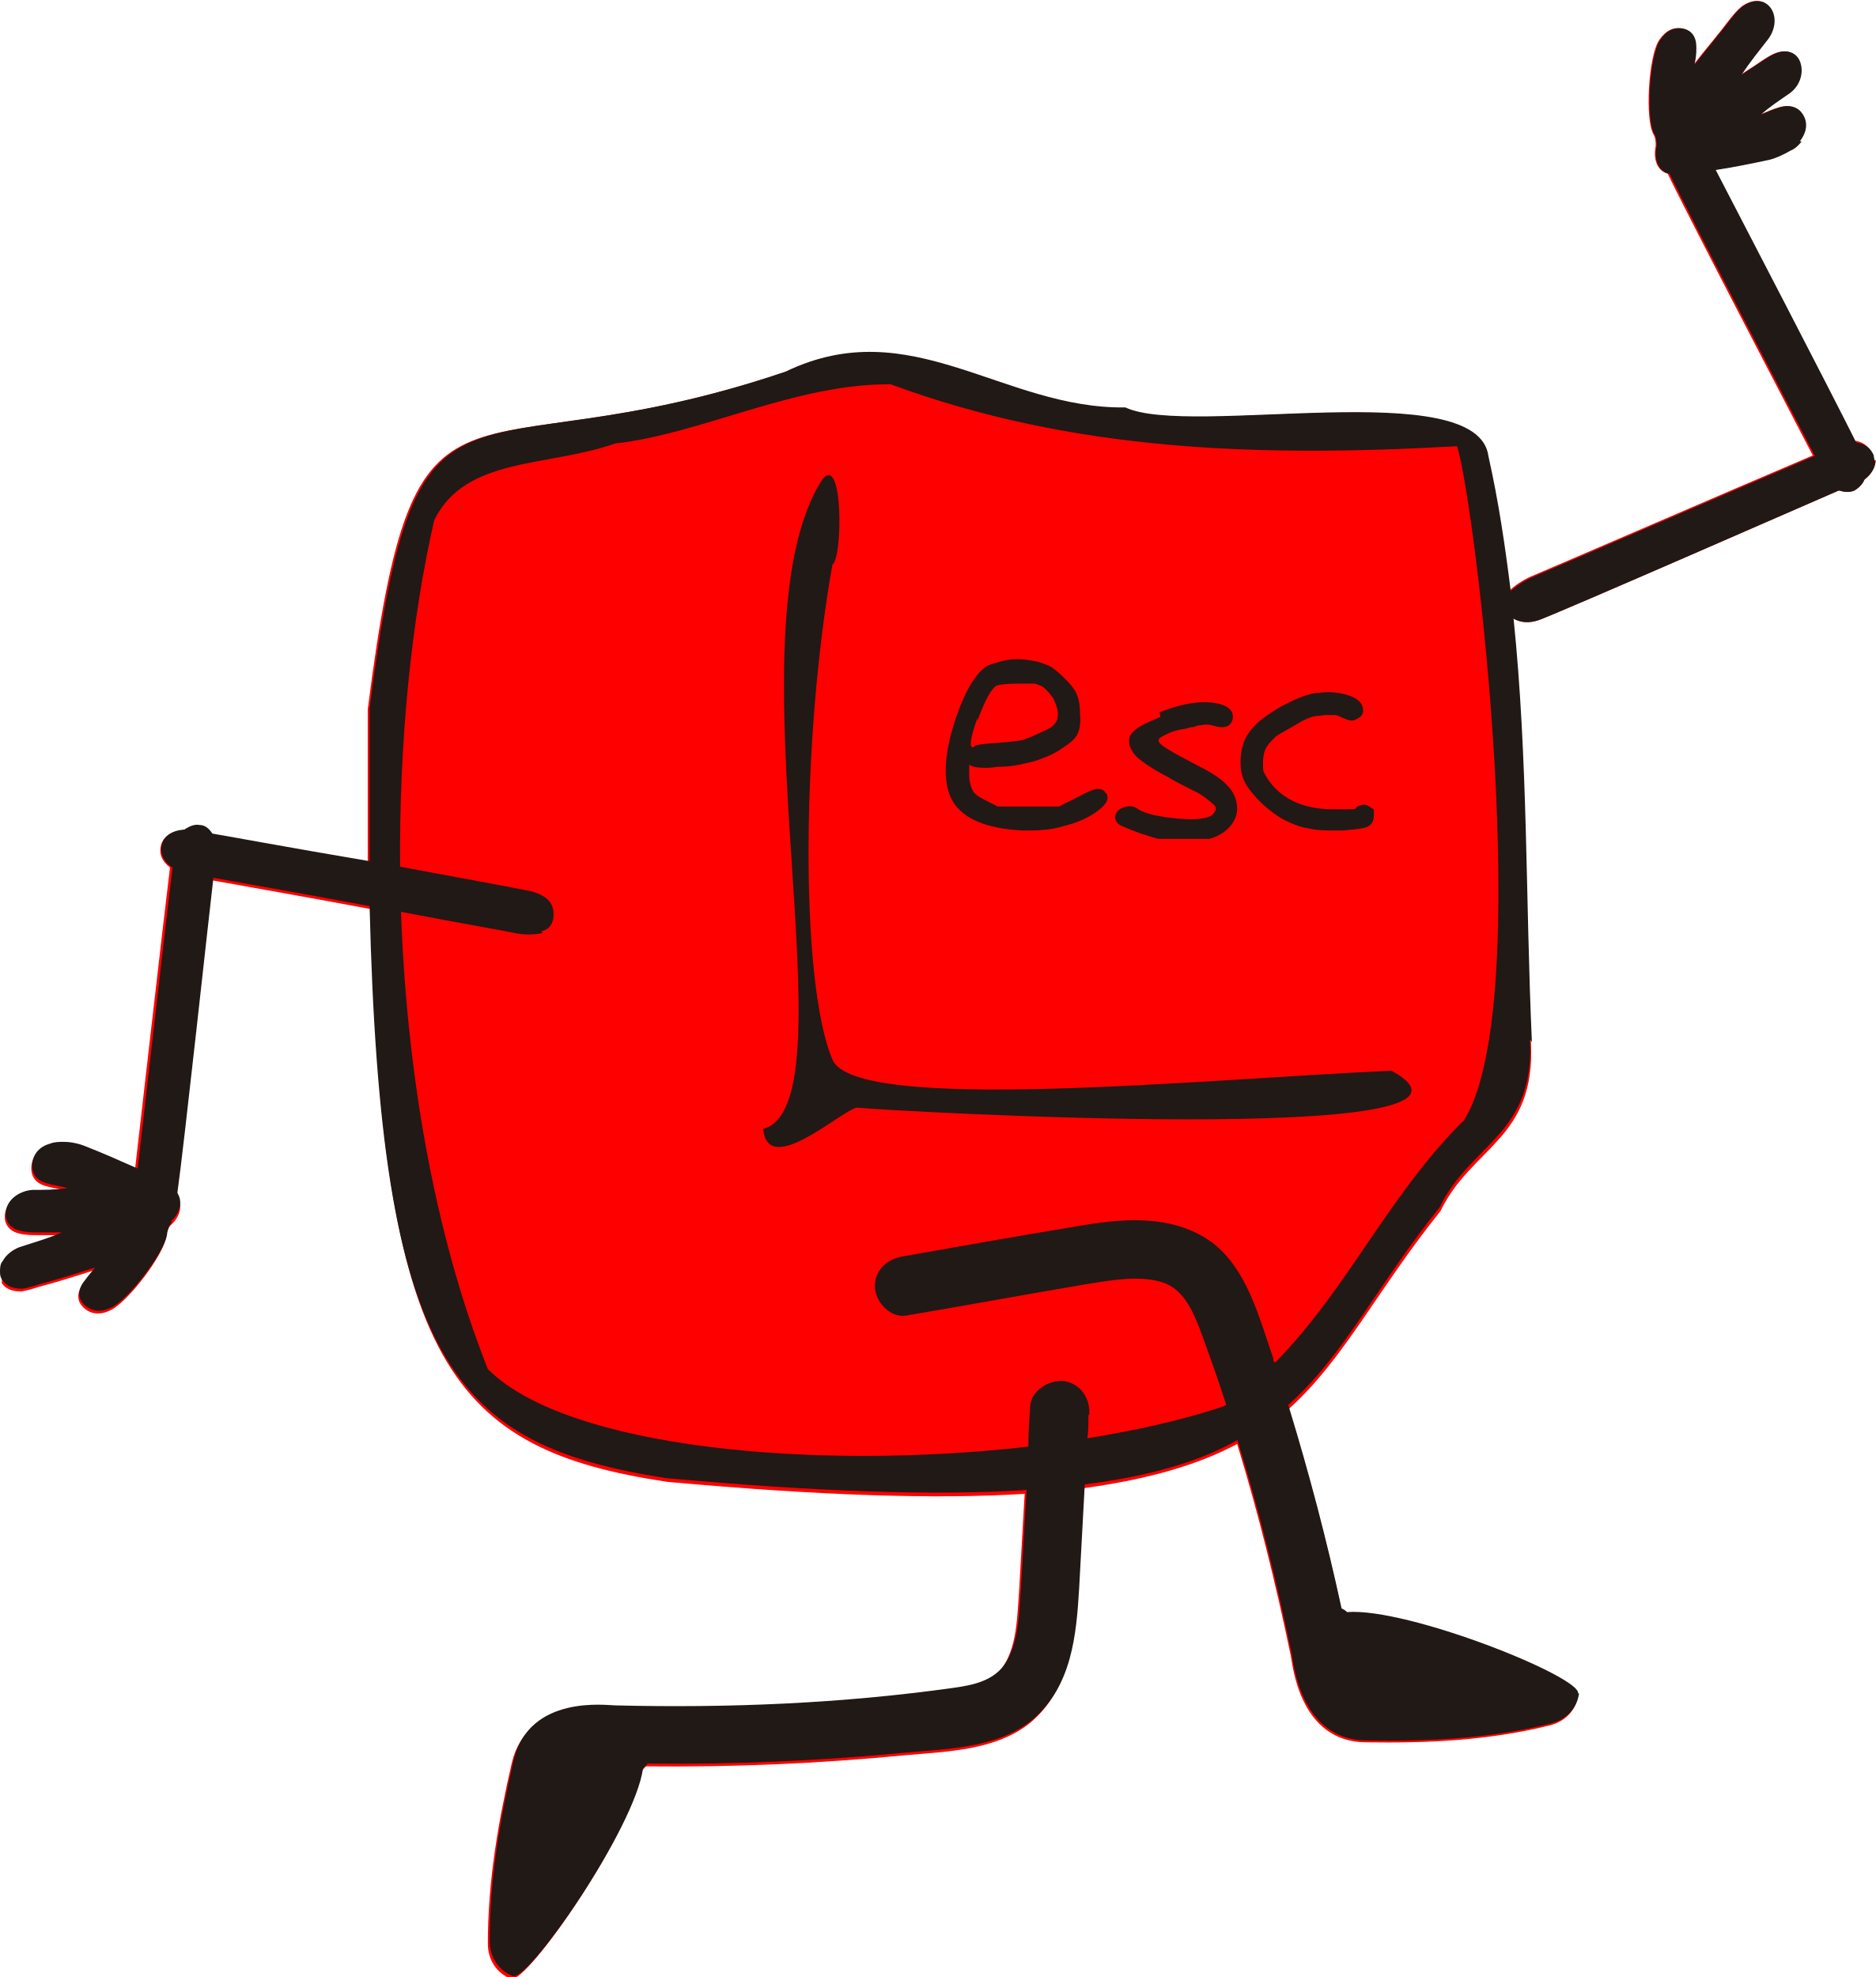
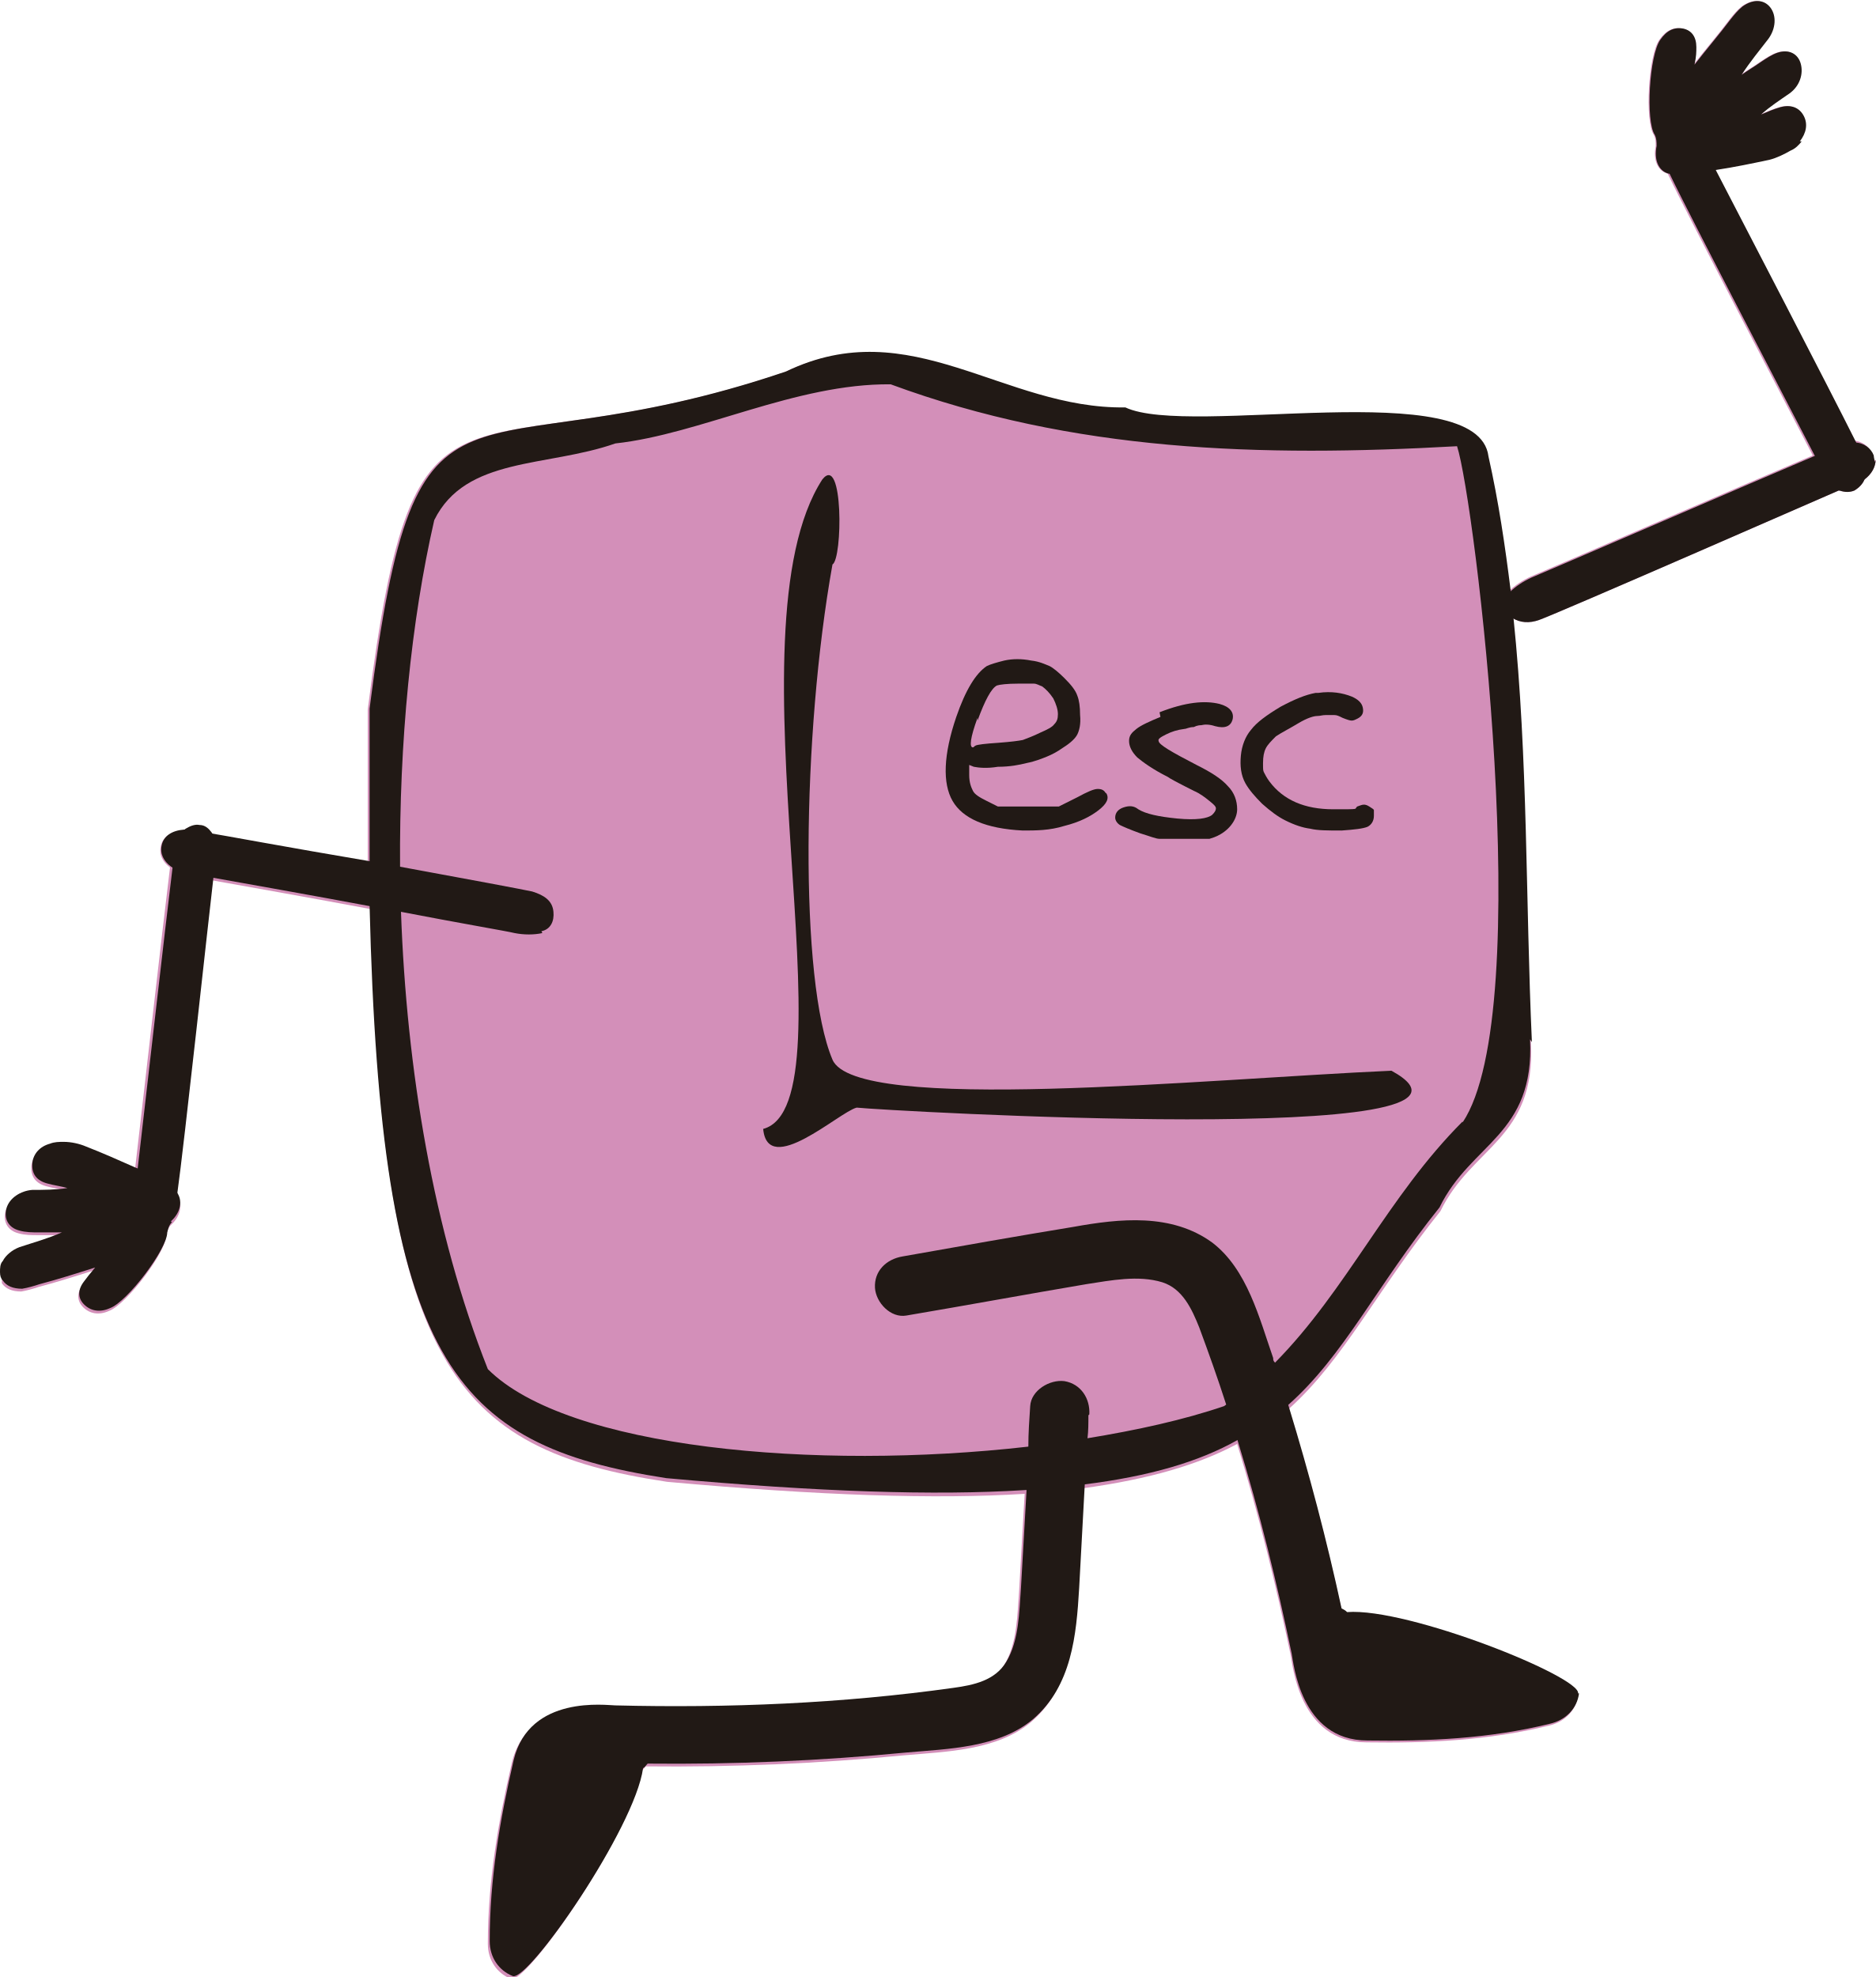
<svg xmlns="http://www.w3.org/2000/svg" id="Layer_2" version="1.1" viewBox="0 0 203 214">
  <defs>
    <style>
      .st0 {
-         fill: #f00;
+         fill:  #D38fb9;
      }

      .st1 {
        fill: #211915;
      }
    </style>
  </defs>
  <path class="st0" d="M203,49.8c0,.7-.4,1.5-1.2,2.1-.2.5-.6.9-1.1,1.2-.5.2-1,.2-1.6,0,0,0,0,0-.1,0-1.4.6-30.4,13.3-32.4,14-1.1.4-2.1.3-2.9-.2,1.6,15.4,1.3,30.4,2,46,.5,10.4-6.4,11.2-9.8,18.2-6.9,8.6-10.4,16-16.4,21.4,2.2,7.2,4.1,14.4,5.7,21.8.2.1.4.2.6.4,6.6-.5,25.3,7,25,8.8-.2,1.6-1.4,2.9-3.2,3.3-6.5,1.6-13.1,1.9-19.7,1.8-7.3,0-8-8.5-8.2-9.4-1.6-7.7-3.5-15.4-5.8-22.9-4.1,2.2-9.4,3.8-16.7,4.8-.2,3.7-.4,7.4-.6,11.1h0c-.3,5.1-.8,10.6-5,14.2-3.7,3.1-9.2,3.2-13.7,3.6-9.3.9-18.6,1.3-28,1.2-.2.2-.3.4-.5.5-.9,6.5-12.4,23.1-14.1,22.5-1.5-.6-2.5-2-2.5-3.8,0-6.7,1.1-13.1,2.6-19.6,1.7-7.1,10.1-5.9,11-5.9,12.2.3,24.5-.2,36.6-1.9,2.2-.3,4.5-.8,5.7-2.8,1.4-2.3,1.4-5.4,1.6-8,.2-3.5.4-7,.6-10.5-9.6.6-22.1.2-38.7-1.3-23.2-3.5-30.9-12.6-32.1-62-6.4-1.2-13.2-2.4-17.1-3.1-.4,3.3-3.2,29.2-3.9,34.1.7.9.5,2.2-.6,3.2-.3.3-.4.7-.5,1.1,0,0,0,0,0,0,0,1.8-4.3,7.5-6.2,8.2-1.1.5-2.1.3-2.8-.4-.7-.7-.7-1.6,0-2.5.3-.4.6-.8,1.2-1.5h0c-2.2.7-4.1,1.3-6,1.8-.6.2-1.3.4-1.9.5-1,0-1.7-.3-2.1-.9v-2.1c.3-.6,1-1.2,1.8-1.5,1.5-.5,3-.9,4.6-1.6-.8,0-1.7,0-2.5,0-.7,0-1.4,0-2.1-.2-1.2-.3-1.7-1.3-1.4-2.4.3-1.1,1.5-1.9,2.8-2,1.2,0,2.5,0,3.8-.2-.7-.2-1.5-.3-2.2-.5-1.1-.3-1.7-1-1.6-2.2.1-1,.8-1.8,1.9-2.1.5-.2,1-.2,1.5-.2.8,0,1.7.2,2.4.5,1.8.7,3.6,1.5,5.4,2.3.7-6,3-26.3,3.8-32.8-.8-.6-1.2-1.4-1-2.3.2-1,1.1-1.6,2.4-1.7.5-.3,1-.5,1.5-.4.6,0,1,.4,1.3.8,0,0,0,0,.1,0h0c.7.1,8.8,1.6,17.1,3,0-5.1,0-10.5,0-16.5,5.2-40.7,9.7-24.6,45.1-36.5h0c13.5-6.5,23.5,4.1,36.7,3.9,7,3.2,38.2-3.6,39.3,5.3,1,4.9,1.8,9.7,2.4,14.5.6-.6,1.5-1.2,2.4-1.6,1.7-.7,22.5-9.7,30.5-13.1-1.5-2.9-13.5-25.9-15.7-30.5-1.1-.3-1.6-1.5-1.3-3,0-.4,0-.8-.2-1.2,0,0,0,0,0,0-1-1.5-.6-8.6.6-10.3.7-1,1.5-1.4,2.5-1.2.9.2,1.4.9,1.4,2,0,.5,0,1-.2,1.9h0c1.4-1.8,2.7-3.3,3.9-4.9.4-.5.8-1,1.3-1.4,1.1-.8,2.3-.8,3,.1.7.9.6,2.3-.2,3.4-1,1.3-2,2.5-2.9,3.9.7-.5,1.4-.9,2.1-1.4.6-.4,1.2-.8,1.8-1,1.2-.4,2.2.1,2.5,1.2.3,1.1-.1,2.4-1.2,3.2-1,.7-2.1,1.4-3.1,2.3.7-.3,1.4-.6,2.1-.8,1.1-.3,2,0,2.5.9.5.9.3,1.9-.4,2.8-.3.4-.7.8-1.2,1-.7.4-1.5.8-2.3,1-1.9.4-3.8.8-5.8,1.1,2.8,5.4,12.2,23.5,15.1,29.3,1,0,1.8.6,2.1,1.4,0,.2.1.5.1.7Z" />
  <g id="Layer_1-2">
    <g>
      <path class="st1" d="M92.8,119.9c2.7.3,73.1,4.4,57.8-4-20.3.9-58,4.7-60.5-1.2-3.6-8.5-3.3-35.2,0-53.6,1.1-.6,1.2-12.1-1.1-9.2-10.6,16.4,3.7,67.6-6.4,70.3.5,5.3,8.2-1.8,10.1-2.3h0Z" />
      <path class="st1" d="M58.7,101c-.9.2-2,.2-3,0-.8-.2-6.1-1.1-12.3-2.3-1.1-.2-2.2-.4-3.3-.6-6.4-1.2-13.2-2.4-17.1-3.1-1.6-.3-2.7-.5-3.1-.6-.6-.1-1-.3-1.4-.6-.8-.6-1.2-1.4-1-2.3.2-1,1.1-1.6,2.4-1.7.3,0,.7,0,1,0,.6,0,1.2.3,1.8.4,0,0,0,0,.1,0h0c.7.1,8.8,1.6,17.1,3,1.1.2,2.2.4,3.3.6,7.1,1.3,13.5,2.5,14.4,2.7,1.3.4,2.2,1,2.3,2.2.1,1-.3,1.9-1.3,2.1Z" />
      <path class="st1" d="M23.1,94.7h0c0,0,0,.2,0,.3-.4,3.3-3.2,29.2-3.9,34.1,0,.3,0,.6-.1.7-.3,1.3-.9,2.2-2,2.5-1,.2-1.9-.1-2.2-1.2-.3-.9-.3-2-.2-3,0-.2,0-.8.2-1.6.7-6,3-26.3,3.8-32.8,0-.9.2-1.5.2-1.8.2-1,.6-1.8,1.2-2.2.5-.3,1-.5,1.5-.4.6,0,1,.4,1.3.8.4.6.7,1.4.6,2.5,0,.7-.2,1.3-.3,2Z" />
      <path class="st1" d="M18.6,132.3c-.3.3-.4.7-.5,1.1,0,0,0,0,0,0,0,1.8-4.3,7.5-6.2,8.2-1.1.5-2.1.3-2.8-.4-.7-.7-.7-1.6,0-2.5.3-.4.6-.8,1.2-1.5h0c-2.2.7-4.1,1.3-6,1.8-.6.2-1.3.4-1.9.5-1,0-1.7-.3-2.1-.9-.2-.2-.3-.5-.3-.9,0-.4,0-.9.3-1.2.3-.6,1-1.2,1.8-1.5,1.5-.5,3-.9,4.6-1.6-.8,0-1.7,0-2.5,0-.7,0-1.4,0-2.1-.2-1.2-.3-1.7-1.3-1.4-2.4.3-1.1,1.5-1.9,2.8-2,1.2,0,2.5,0,3.8-.2-.7-.2-1.5-.3-2.2-.5-1.1-.3-1.7-1-1.6-2.2.1-1,.8-1.8,1.9-2.1.5-.2,1-.2,1.5-.2.8,0,1.7.2,2.4.5,1.8.7,3.6,1.5,5.4,2.3,1,.4,1.9.8,2.8,1.2.6.3,1,.7,1.5,1.2,0,0,0,0,.1.2.7.9.5,2.2-.6,3.2Z" />
      <path class="st1" d="M203,49.8c0,.7-.4,1.5-1.2,2.1-.2.2-.5.4-.9.5-.6.3-1.2.4-1.8.7,0,0,0,0-.1,0-1.4.6-30.4,13.3-32.4,14-1.1.4-2.1.3-2.9-.2-.1,0-.2-.2-.3-.3-.7-.7-.8-1.7,0-2.5,0,0,0,0,0,0,.6-.6,1.5-1.2,2.4-1.6,1.7-.7,22.5-9.7,30.5-13.1,1.5-.6,2.5-1.1,2.9-1.2.5-.2,1.1-.3,1.5-.3,1,0,1.8.6,2.1,1.4,0,.2.1.5.1.7Z" />
      <path class="st1" d="M201.8,51.9c-.2.5-.6.9-1.1,1.2-.5.2-1,.2-1.6,0-.7-.3-1.3-.8-1.8-1.7-.3-.6-.5-1.2-.8-1.8h0c0,0,0-.1-.1-.3-1.5-2.9-13.5-25.9-15.7-30.5-.2-.3-.3-.5-.3-.7-.5-1.2-.5-2.3.3-3.2.7-.7,1.6-.9,2.5-.3.7.6,1.4,1.4,1.8,2.3,0,.2.4.7.7,1.5,2.8,5.4,12.2,23.5,15.1,29.3.4.8.7,1.3.8,1.6.4.9.5,1.8.2,2.5Z" />
      <path class="st1" d="M195,15.3c-.3.4-.7.8-1.2,1-.7.4-1.5.8-2.3,1-1.9.4-3.8.8-5.8,1.1-1,.2-2,.4-3.1.5-.6,0-1.3,0-1.9-.1,0,0,0,0-.1,0-1.1-.3-1.6-1.5-1.3-3,0-.4,0-.8-.2-1.2,0,0,0,0,0,0-1-1.5-.6-8.6.6-10.3.7-1,1.5-1.4,2.5-1.2.9.2,1.4.9,1.4,2,0,.5,0,1-.2,1.9h0c1.4-1.8,2.7-3.3,3.9-4.9.4-.5.8-1,1.3-1.4,1.1-.8,2.3-.8,3,.1.7.9.6,2.3-.2,3.4-1,1.3-2,2.5-2.9,3.9.7-.5,1.4-.9,2.1-1.4.6-.4,1.2-.8,1.8-1,1.2-.4,2.2.1,2.5,1.2.3,1.1-.1,2.4-1.2,3.2-1,.7-2.1,1.4-3.1,2.3.7-.3,1.4-.6,2.1-.8,1.1-.3,2,0,2.5.9.5.9.3,1.9-.4,2.8Z" />
      <path class="st1" d="M170.9,183.3c-.2,1.6-1.4,2.9-3.2,3.3-6.5,1.6-13.1,1.9-19.7,1.8-7.3,0-8-8.5-8.2-9.4-1.6-7.7-3.5-15.4-5.8-22.9-.4-1.4-.8-2.7-1.3-4.1-.9-2.8-1.9-5.6-2.9-8.3-.8-2-1.8-4.2-4-4.9-2.6-.8-5.6-.2-8.2.2-6.5,1.1-13,2.3-19.5,3.4-1.7.3-3.3-1.4-3.4-3-.1-1.8,1.2-3.1,3-3.4,6.2-1.1,12.4-2.2,18.5-3.2h0c5-.9,10.6-1.5,15,1.7,3.8,2.9,5.1,8.2,6.6,12.5,0,.2,0,.3.2.5.5,1.6,1,3.2,1.5,4.8,2.2,7.2,4.1,14.4,5.7,21.8.2.1.4.2.6.4,6.6-.5,25.3,7,25,8.8Z" />
      <path class="st1" d="M117.8,153.2c0,.9,0,1.7-.1,2.5,0,1.7-.2,3.4-.3,5.1-.2,3.7-.4,7.4-.6,11.1h0c-.3,5.1-.8,10.6-5,14.2-3.7,3.1-9.2,3.2-13.7,3.6-9.3.9-18.6,1.3-28,1.2-.2.2-.3.4-.5.5-.9,6.5-12.4,23.1-14.1,22.5-1.5-.6-2.5-2-2.5-3.8,0-6.7,1.1-13.1,2.6-19.6,1.7-7.1,10.1-5.9,11-5.9,12.2.3,24.5-.2,36.6-1.9,2.2-.3,4.5-.8,5.7-2.8,1.4-2.3,1.4-5.4,1.6-8,.2-3.5.4-7,.6-10.5h0c0-1.6.1-3.2.2-4.8,0-1.5.1-2.9.2-4.4.1-1.7,2.1-2.9,3.7-2.7,1.8.3,2.8,1.9,2.7,3.6Z" />
      <path class="st1" d="M165.8,112.8c-.7-15.5-.4-30.5-2-46-.1-1-.2-1.9-.3-2.9-.6-4.8-1.3-9.6-2.4-14.5-1.1-8.9-32.3-2-39.3-5.3-13.2.2-23.2-10.4-36.7-3.9h0c-35.3,12-39.9-4.1-45.1,36.5,0,5.9,0,11.4,0,16.5,0,1.7,0,3.2,0,4.8,1.2,49.4,8.9,58.4,32.1,62,16.6,1.5,29.1,1.9,38.7,1.3h0c2.3-.1,4.4-.3,6.4-.6,7.3-.9,12.6-2.5,16.7-4.8,2.1-1.1,3.9-2.4,5.5-3.8,6.1-5.4,9.5-12.8,16.4-21.4,3.4-7,10.3-7.8,9.8-18.2ZM158.3,121.4c-8.1,8.1-12.5,18.2-20.3,26.1-1.6,1.6-3.3,3.1-5.2,4.5,0,0-.2.1-.3.2-4.4,1.5-9.4,2.6-14.9,3.5-2.1.3-4.2.6-6.4.9-22.9,2.6-49.8.2-58.4-8.4-5.9-14.9-8.8-32.5-9.4-49.5,0-1.6,0-3.2-.1-4.8-.1-13.6,1.2-26.7,3.7-37.6,3.4-6.9,12.2-5.7,19.6-8.3,9.2-1,19.5-6.5,29.8-6.4,19.8,7.3,39.9,7.9,61.3,6.7,1.9,5.8,8.7,61.1.6,73.2Z" />
      <path class="st1" d="M119.7,85.9c-.2-.4-.5-.5-.9-.5s-1.1.3-2.2.9l-2,1h-6.6l-1.2-.6c-.8-.4-1.3-.7-1.5-1.1s-.4-.9-.4-1.7v-1.1l.5.2c.5.1,1.4.2,2.6,0,1.3,0,2.3-.2,3.1-.4,1-.2,1.7-.5,2.2-.7.5-.2,1.1-.5,1.8-1,.8-.5,1.3-1,1.5-1.4.2-.4.4-1.1.3-2.1,0-.9-.1-1.6-.3-2.1-.2-.6-.7-1.2-1.4-1.9-.6-.6-1.2-1.1-1.6-1.3-.5-.2-1.1-.5-2-.6-1-.2-2-.2-2.9,0h0c-.8.2-1.5.4-1.9.6-1.2.8-2.3,2.6-3.3,5.5-1.4,4.1-1.5,7.2-.4,9.1,1.1,1.9,3.6,3,7.6,3.2,1.4,0,2.9,0,4.5-.5,1.6-.4,2.8-1,3.7-1.7.9-.7,1.2-1.3.8-1.9ZM105.8,78c.8-2.2,1.5-3.5,2.1-3.8.3-.1,1.1-.2,2.3-.2s1.4,0,1.7,0c.3,0,.6.2.9.3h0c.4.3.8.7,1.2,1.3.3.6.5,1.2.5,1.7s-.1.8-.4,1.1c-.2.3-.8.6-1.5.9-.8.4-1.4.6-1.9.8-.5.1-1.3.2-2.6.3-1.5.1-2.3.2-2.5.3s-.2.2-.3.2c-.4,0-.3-1,.5-3.2Z" />
      <path class="st1" d="M125.5,77.1c2.8-1.1,4.9-1.3,6.5-.9,1.1.3,1.6.9,1.4,1.7-.2.7-.8,1-1.9.7-.6-.2-1.1-.2-1.5-.1-.1,0-.4,0-.8.2-.5,0-.8.2-1,.2-.8.1-1.4.3-2,.6-.6.3-.9.5-.8.7,0,.4,1.4,1.2,4.1,2.6,1.6.8,2.7,1.5,3.4,2.3.7.7,1,1.6,1,2.5s-.6,2-1.8,2.7c-.5.3-.9.4-1.2.5-.3,0-1.2,0-2.6,0-1.4,0-2.3,0-2.8,0-.4,0-1.1-.3-2.1-.6-1.1-.4-1.8-.7-2.2-.9-.3-.2-.5-.5-.5-.8,0-.5.3-.9.9-1.1s1.1-.2,1.6.2c.8.5,2.2.8,4.2,1,2.1.2,3.3,0,3.8-.4.3-.3.4-.5.4-.7s-.2-.4-.7-.8c-.5-.4-1-.8-1.7-1.1-1.8-.9-2.7-1.4-2.8-1.5-1.6-.8-2.7-1.6-3.3-2.1-.6-.6-.9-1.2-.9-1.8s.3-.9.8-1.3,1.4-.8,2.6-1.3h0Z" />
      <path class="st1" d="M142.7,75c1.4-.2,2.6,0,3.6.4.7.3,1.1.7,1.2,1.2s0,.9-.6,1.2c-.2.1-.4.2-.6.2-.2,0-.5-.1-1-.3-.4-.2-.6-.3-.9-.3s-.5,0-.9,0c-.4,0-.6.1-.9.1-.4,0-1.1.2-2.1.8s-1.8,1-2.4,1.4c-.5.5-.9.9-1.1,1.3-.2.4-.3.9-.3,1.6s0,.8.1,1,.3.6.6,1c1.5,2,3.8,3,6.9,3s2.2,0,2.6-.3c.3-.1.5-.2.7-.2.1,0,.3,0,.6.2.3.2.5.3.5.4,0,.1,0,.3,0,.6,0,.6-.3,1-.7,1.2-.5.2-1.4.3-2.8.4-1.5,0-2.6,0-3.4-.2-.8-.1-1.7-.4-2.7-.9-.8-.4-1.6-1-2.5-1.8-.8-.8-1.4-1.5-1.8-2.2-.5-.9-.6-1.9-.5-3,.1-1.1.5-2.1,1.1-2.8.6-.8,1.7-1.6,3.2-2.5,1.5-.8,2.7-1.3,3.8-1.5h0Z" />
    </g>
  </g>
</svg>
